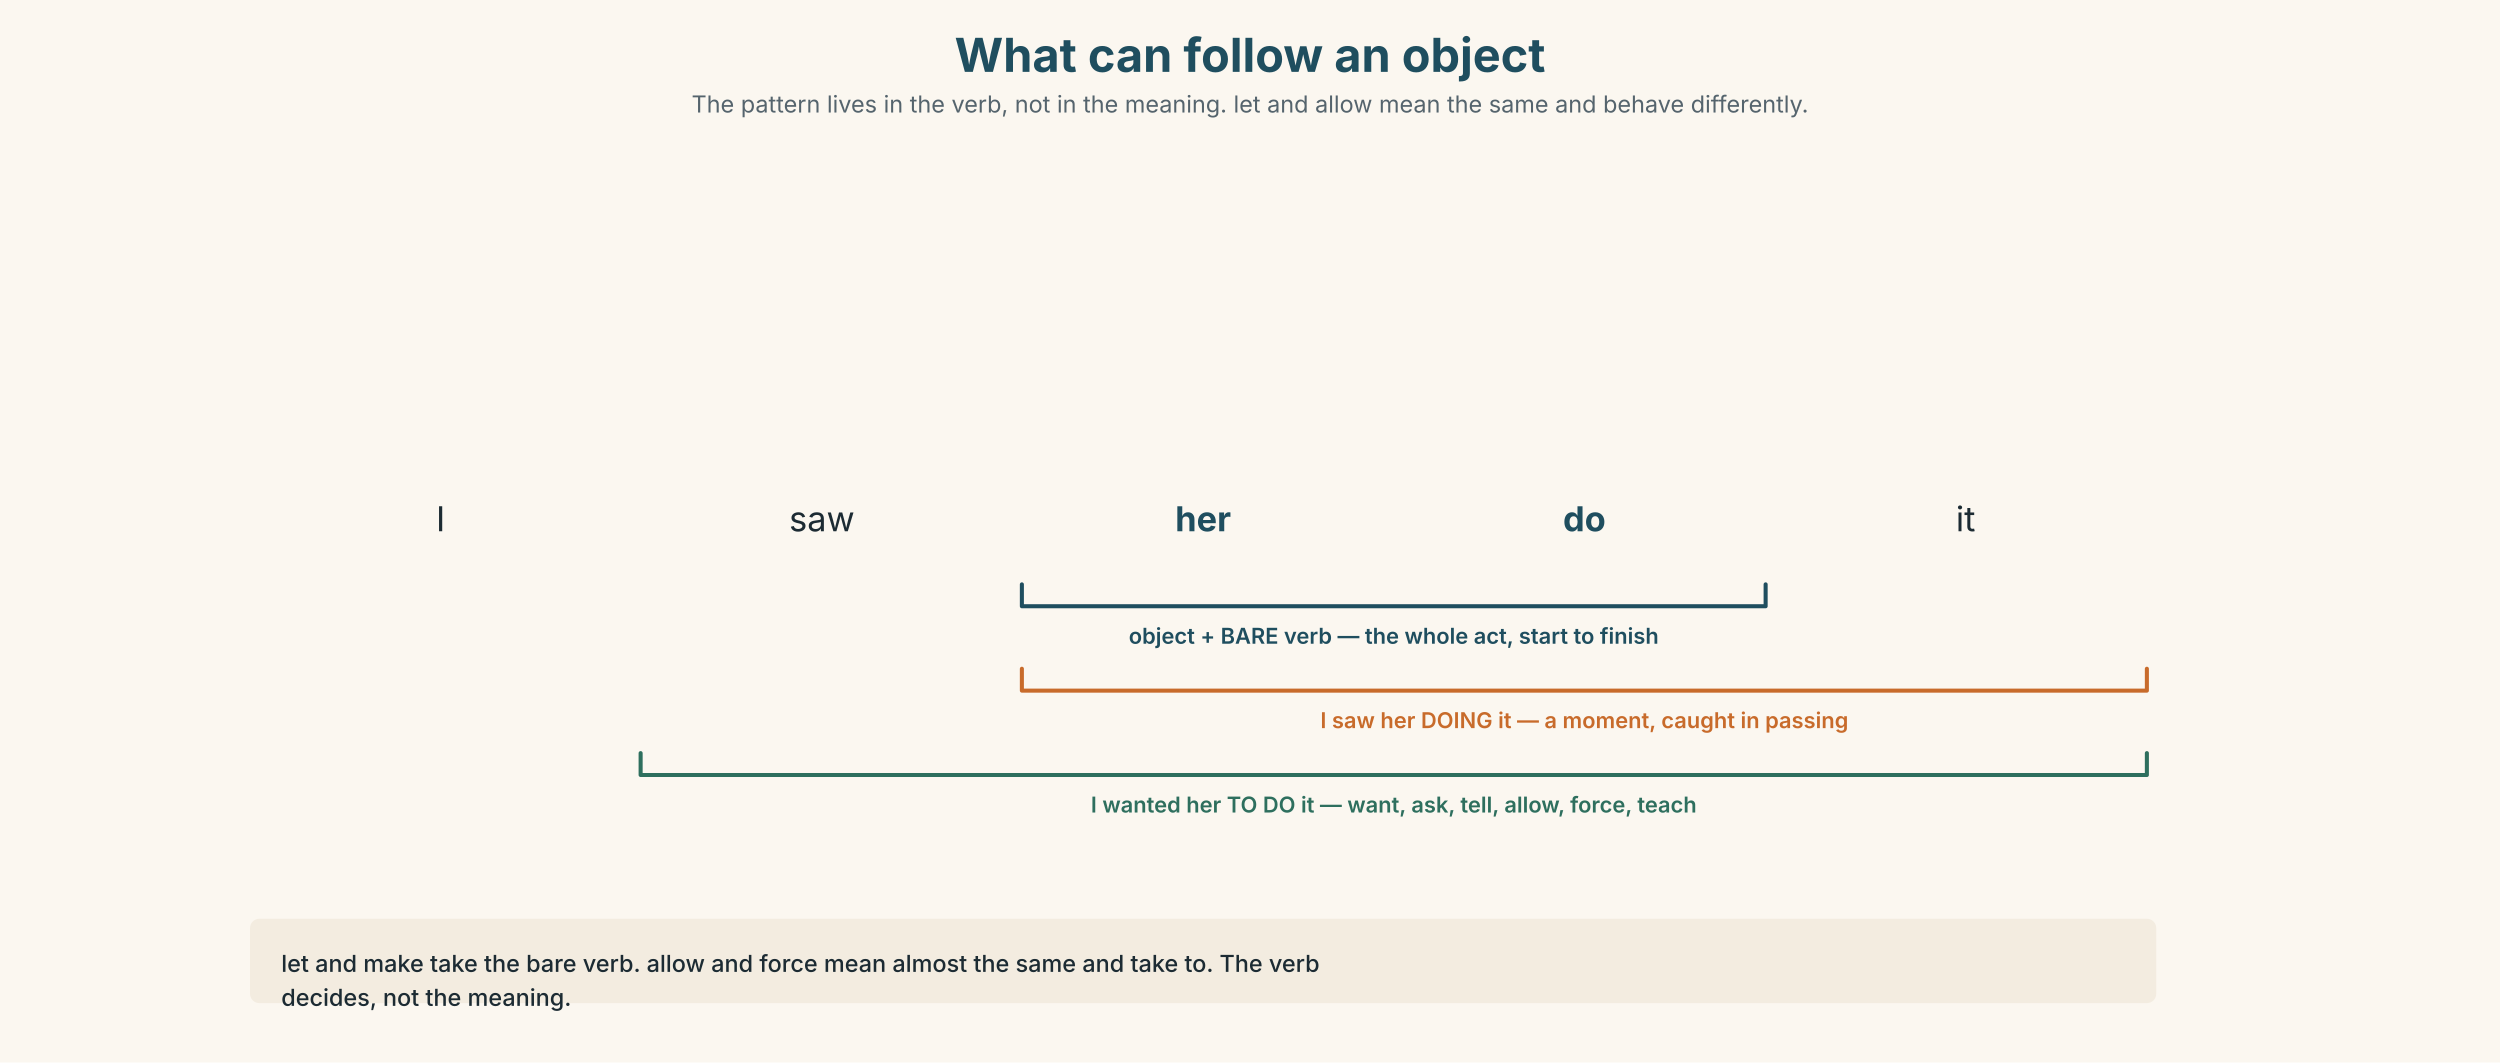
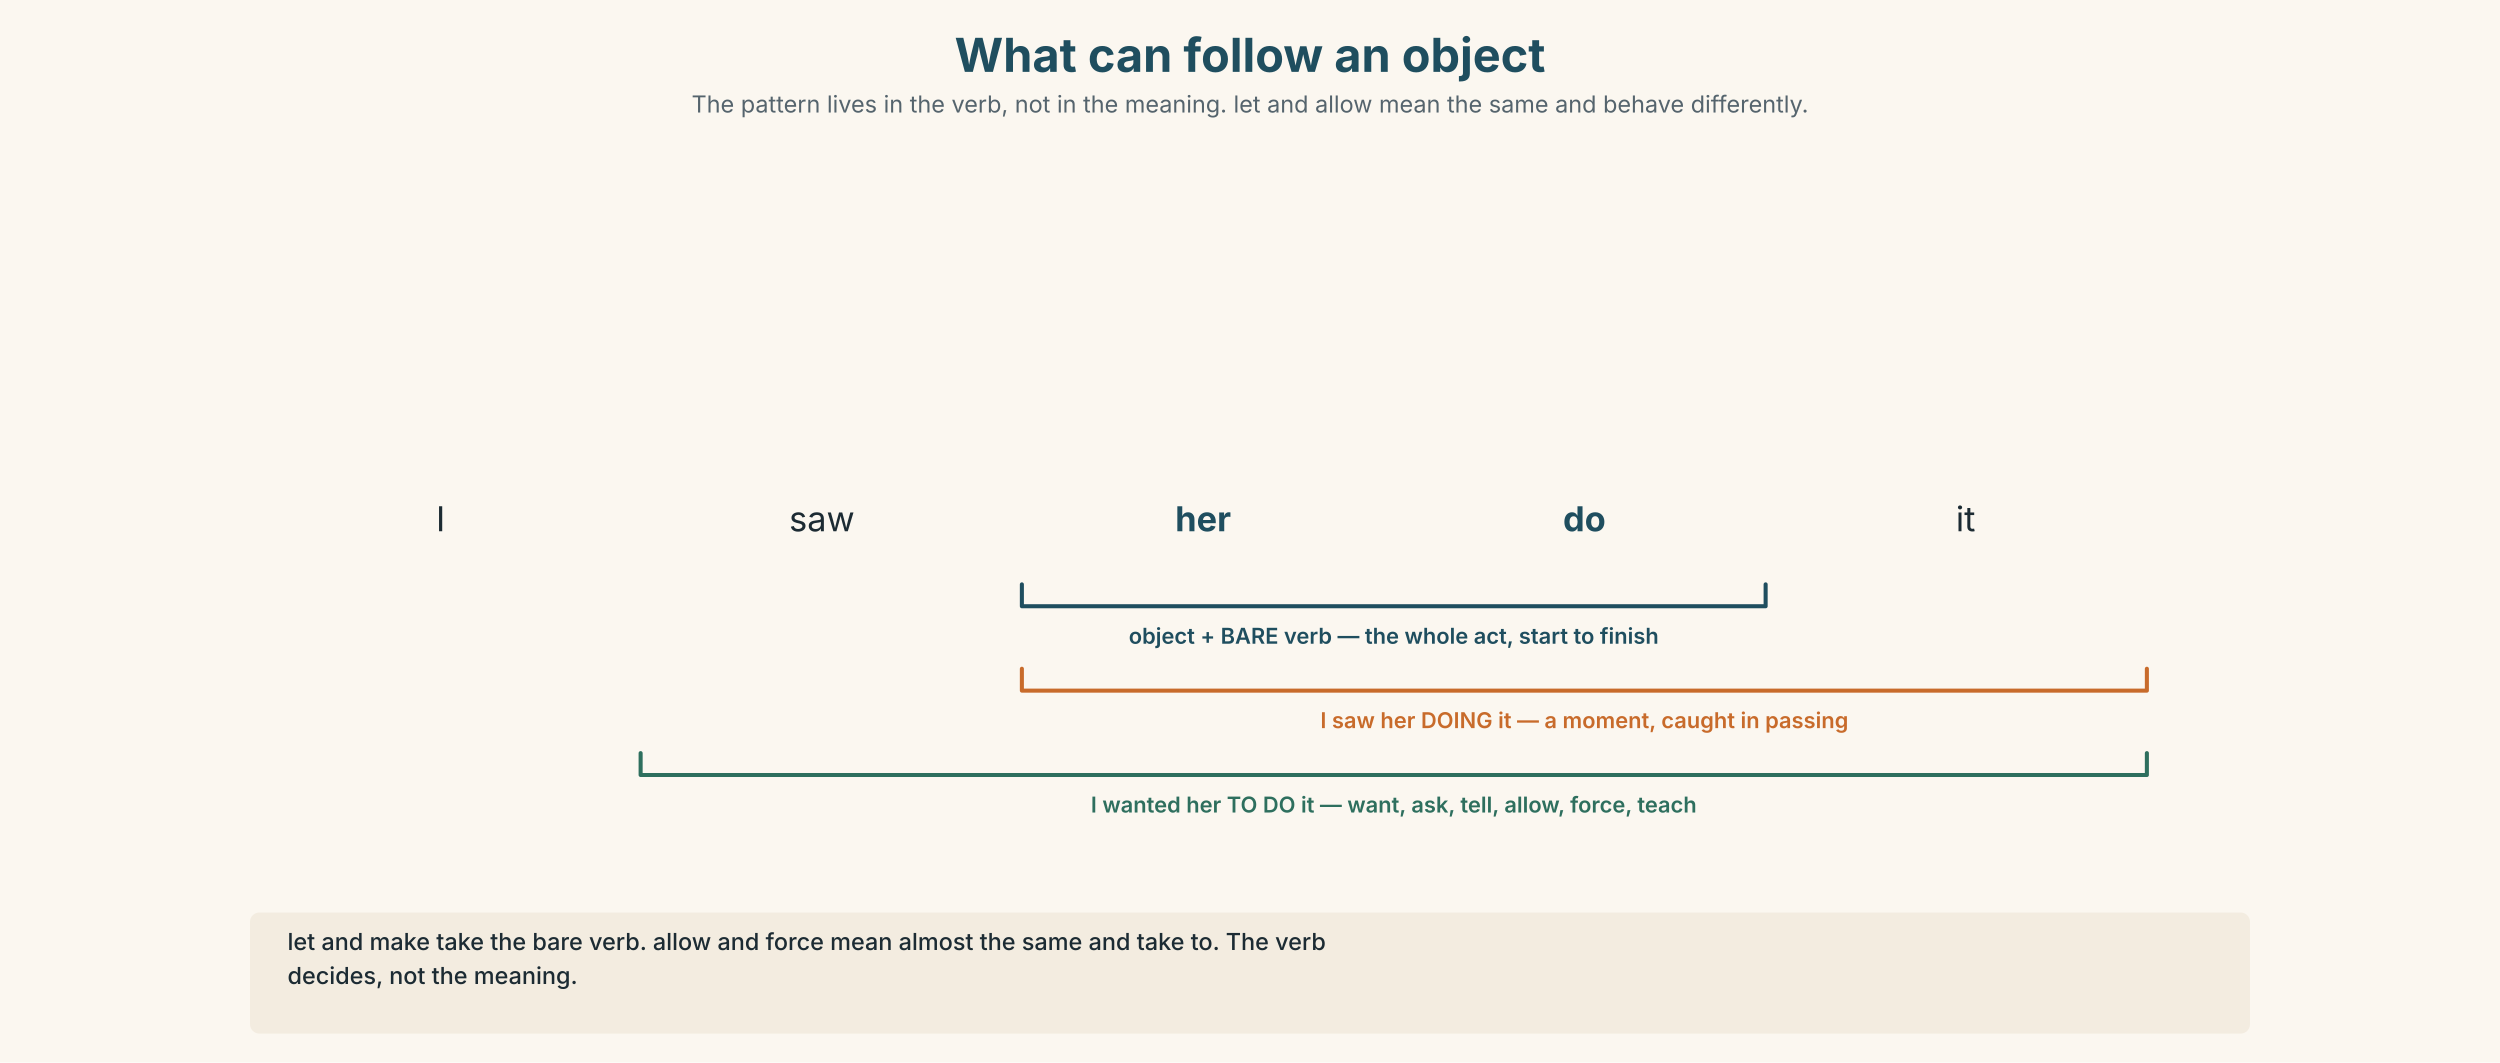
<svg xmlns="http://www.w3.org/2000/svg" width="1600" height="680" viewBox="0 0 1600 680">
  <g id="00_ground">
    <rect x="0" y="0" width="1600" height="680" rx="0" fill="#FBF7F0" />
  </g>
  <g id="10_context">

</g>
  <g id="20_subject">
    <text x="282.0" y="340.0" font-family="Inter, DejaVu Sans, sans-serif" font-size="22" fill="#1C2B33" text-anchor="middle" font-weight="400" font-style="normal">I</text>
    <text x="526.0" y="340.0" font-family="Inter, DejaVu Sans, sans-serif" font-size="22" fill="#1C2B33" text-anchor="middle" font-weight="400" font-style="normal">saw</text>
    <text x="770.0" y="340.0" font-family="Inter, DejaVu Sans, sans-serif" font-size="22" fill="#1F4E5F" text-anchor="middle" font-weight="700" font-style="normal">her</text>
    <text x="1014.0" y="340.0" font-family="Inter, DejaVu Sans, sans-serif" font-size="22" fill="#1F4E5F" text-anchor="middle" font-weight="700" font-style="normal">do</text>
    <text x="1258.0" y="340.0" font-family="Inter, DejaVu Sans, sans-serif" font-size="22" fill="#1C2B33" text-anchor="middle" font-weight="400" font-style="normal">it</text>
    <path d="M 654.0 374.0 L 654.0 388.0 L 1130.0 388.0 L 1130.0 374.0" fill="none" stroke="#1F4E5F" stroke-width="2.6" stroke-linecap="round" stroke-linejoin="round" />
    <path d="M 654.0 428.0 L 654.0 442.0 L 1374.0 442.0 L 1374.0 428.0" fill="none" stroke="#C86B2B" stroke-width="2.6" stroke-linecap="round" stroke-linejoin="round" />
    <path d="M 410.0 482.0 L 410.0 496.0 L 1374.0 496.0 L 1374.0 482.0" fill="none" stroke="#2E6F5E" stroke-width="2.6" stroke-linecap="round" stroke-linejoin="round" />
  </g>
  <g id="40_callouts">
    <text x="800.0" y="46" font-family="Inter, DejaVu Sans, sans-serif" font-size="30" fill="#1F4E5F" text-anchor="middle" font-weight="700" font-style="normal">What can follow an object</text>
    <text x="800.0" y="72" font-family="Inter, DejaVu Sans, sans-serif" font-size="15" fill="#55646D" text-anchor="middle" font-weight="400" font-style="normal">The pattern lives in the verb, not in the meaning. let and allow mean the same and behave differently.</text>
    <text x="892.0" y="412.0" font-family="Inter, DejaVu Sans, sans-serif" font-size="14" fill="#1F4E5F" text-anchor="middle" font-weight="600" font-style="normal">object + BARE verb — the whole act, start to finish</text>
    <text x="1014.0" y="466.0" font-family="Inter, DejaVu Sans, sans-serif" font-size="14" fill="#C86B2B" text-anchor="middle" font-weight="600" font-style="normal">I saw her DOING it — a moment, caught in passing</text>
    <text x="892.0" y="520.0" font-family="Inter, DejaVu Sans, sans-serif" font-size="14" fill="#2E6F5E" text-anchor="middle" font-weight="600" font-style="normal">I wanted her TO DO it — want, ask, tell, allow, force, teach</text>
-     <rect x="160" y="588" width="1220" height="54" rx="6" fill="#F3ECE0" />
-     <text x="180" y="622.0" font-family="Inter, DejaVu Sans, sans-serif" font-size="15" fill="#1C2B33" text-anchor="start" font-weight="500" font-style="normal">let and make take the bare verb. allow and force mean almost the same and take to. The verb</text>
-     <text x="180" y="643.75" font-family="Inter, DejaVu Sans, sans-serif" font-size="15" fill="#1C2B33" text-anchor="start" font-weight="500" font-style="normal">decides, not the meaning.</text>
+     <rect x="160" y="584" width="1280" height="77.5" rx="6" fill="#F3ECE0" />
+     <text x="184" y="608.0" font-family="Inter, DejaVu Sans, sans-serif" font-size="15" fill="#1C2B33" text-anchor="start" font-weight="500" font-style="normal">let and make take the bare verb. allow and force mean almost the same and take to. The verb</text>
+     <text x="184" y="629.75" font-family="Inter, DejaVu Sans, sans-serif" font-size="15" fill="#1C2B33" text-anchor="start" font-weight="500" font-style="normal">decides, not the meaning.</text>
  </g>
</svg>
